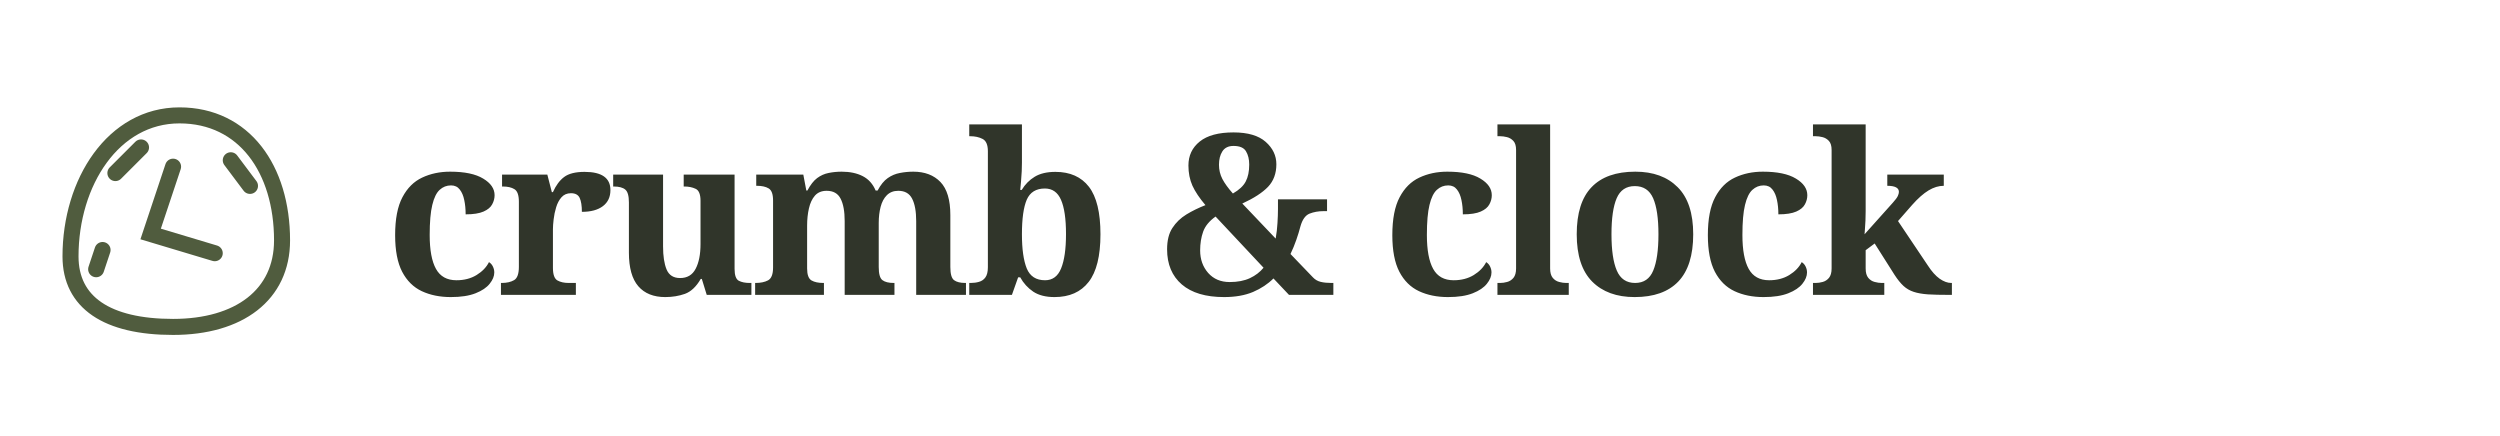
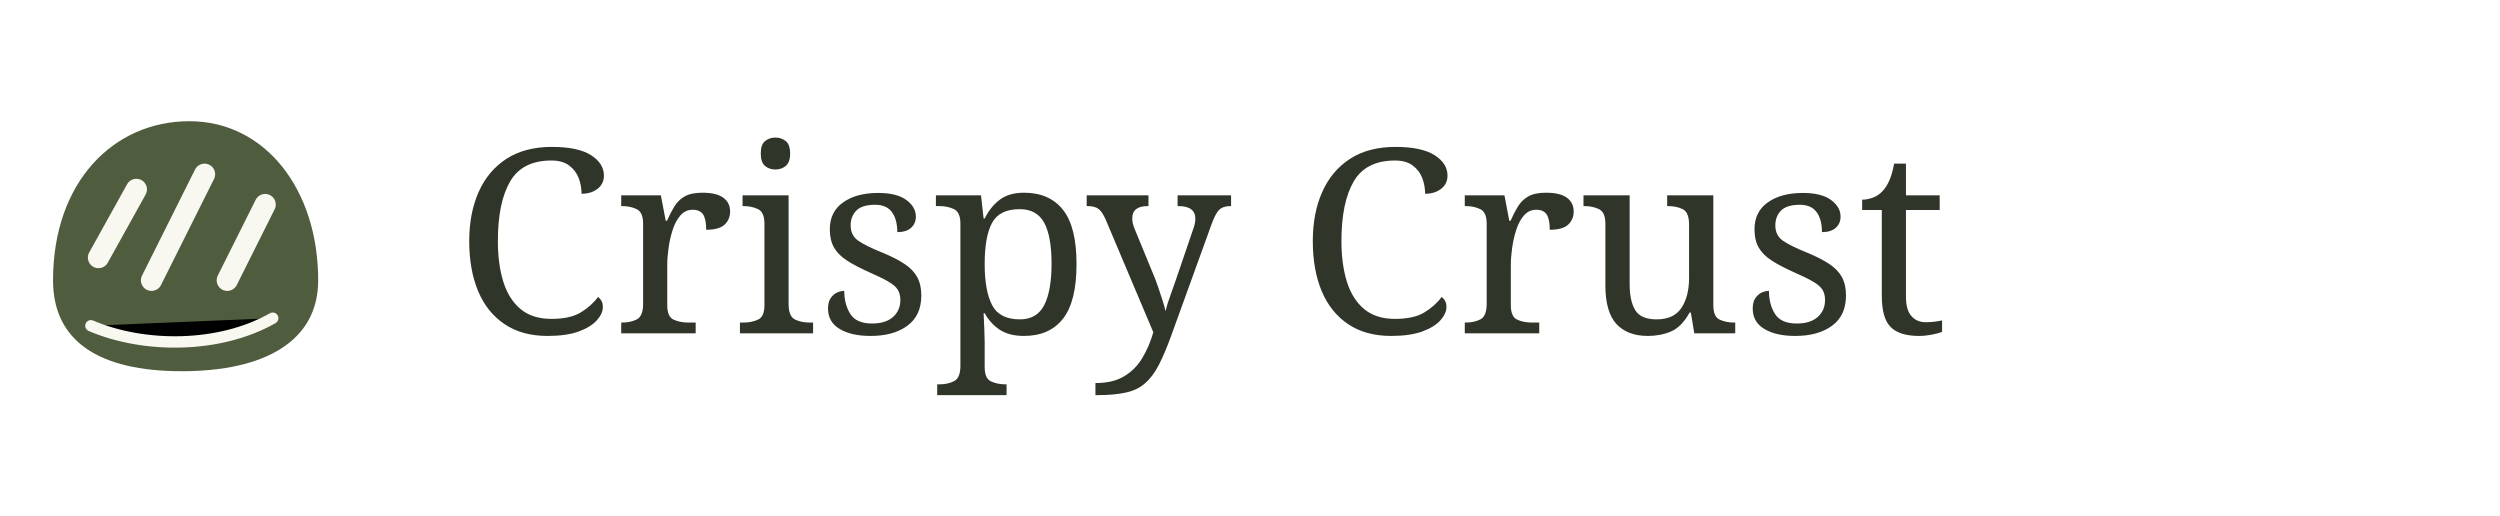
- <svg xmlns="http://www.w3.org/2000/svg" width="390" height="68" viewBox="0 0 390 68">
-   <g transform="translate(3 10)" fill="none" stroke="#505c3e" stroke-width="2.5" stroke-linecap="round">
-     <path d="M8 30C8 18.4 14.7 8 25 8c10.1 0 16 8.4 16 19.5C41 36 34.3 41 24 41S8 37.2 8 30Z" />
-     <path d="m24 16-3.5 10.5 10 3M15 17l4-4M33 15l3 4M13 29l-1 3" />
+ <svg xmlns="http://www.w3.org/2000/svg" width="330" height="68" viewBox="0 0 330 68">
+   <g transform="translate(0 8)">
+     <path d="M7 29C7 16 15 8 25 8s17 9 17 21c0 8-7 12-18 12S7 37 7 29Z" fill="#505c3e" />
+     <path d="m18 17-5 9m14-11-7 14m15-10-5 10" stroke="#f8f7f0" stroke-width="2.8" stroke-linecap="round" />
+     <path d="M12 35c7 3 17 3 24-1" stroke="#f8f7f0" stroke-width="1.5" stroke-linecap="round" />
  </g>
-   <text x="60" y="46" font-family="Georgia,serif" font-weight="bold" font-size="35" letter-spacing="-1" fill="#30352a">crumb &amp; clock</text>
+   <text x="60" y="44" font-family="Georgia,serif" font-size="34" fill="#30352a">Crispy Crust</text>
</svg>
